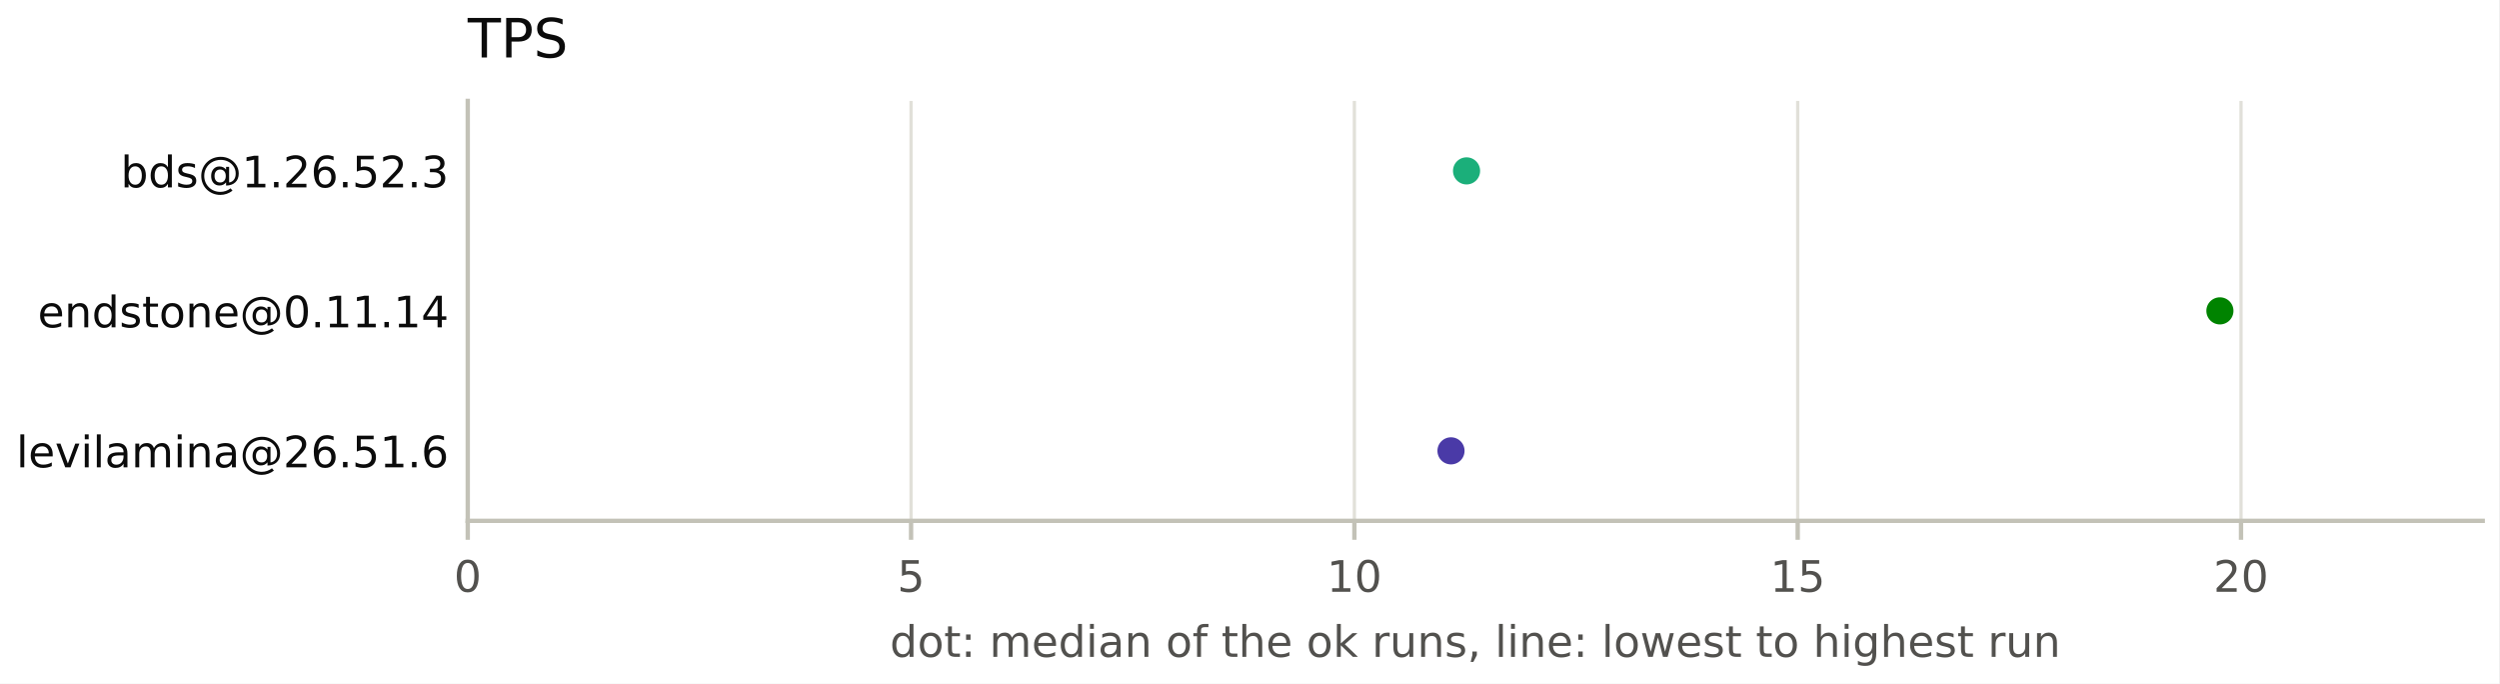
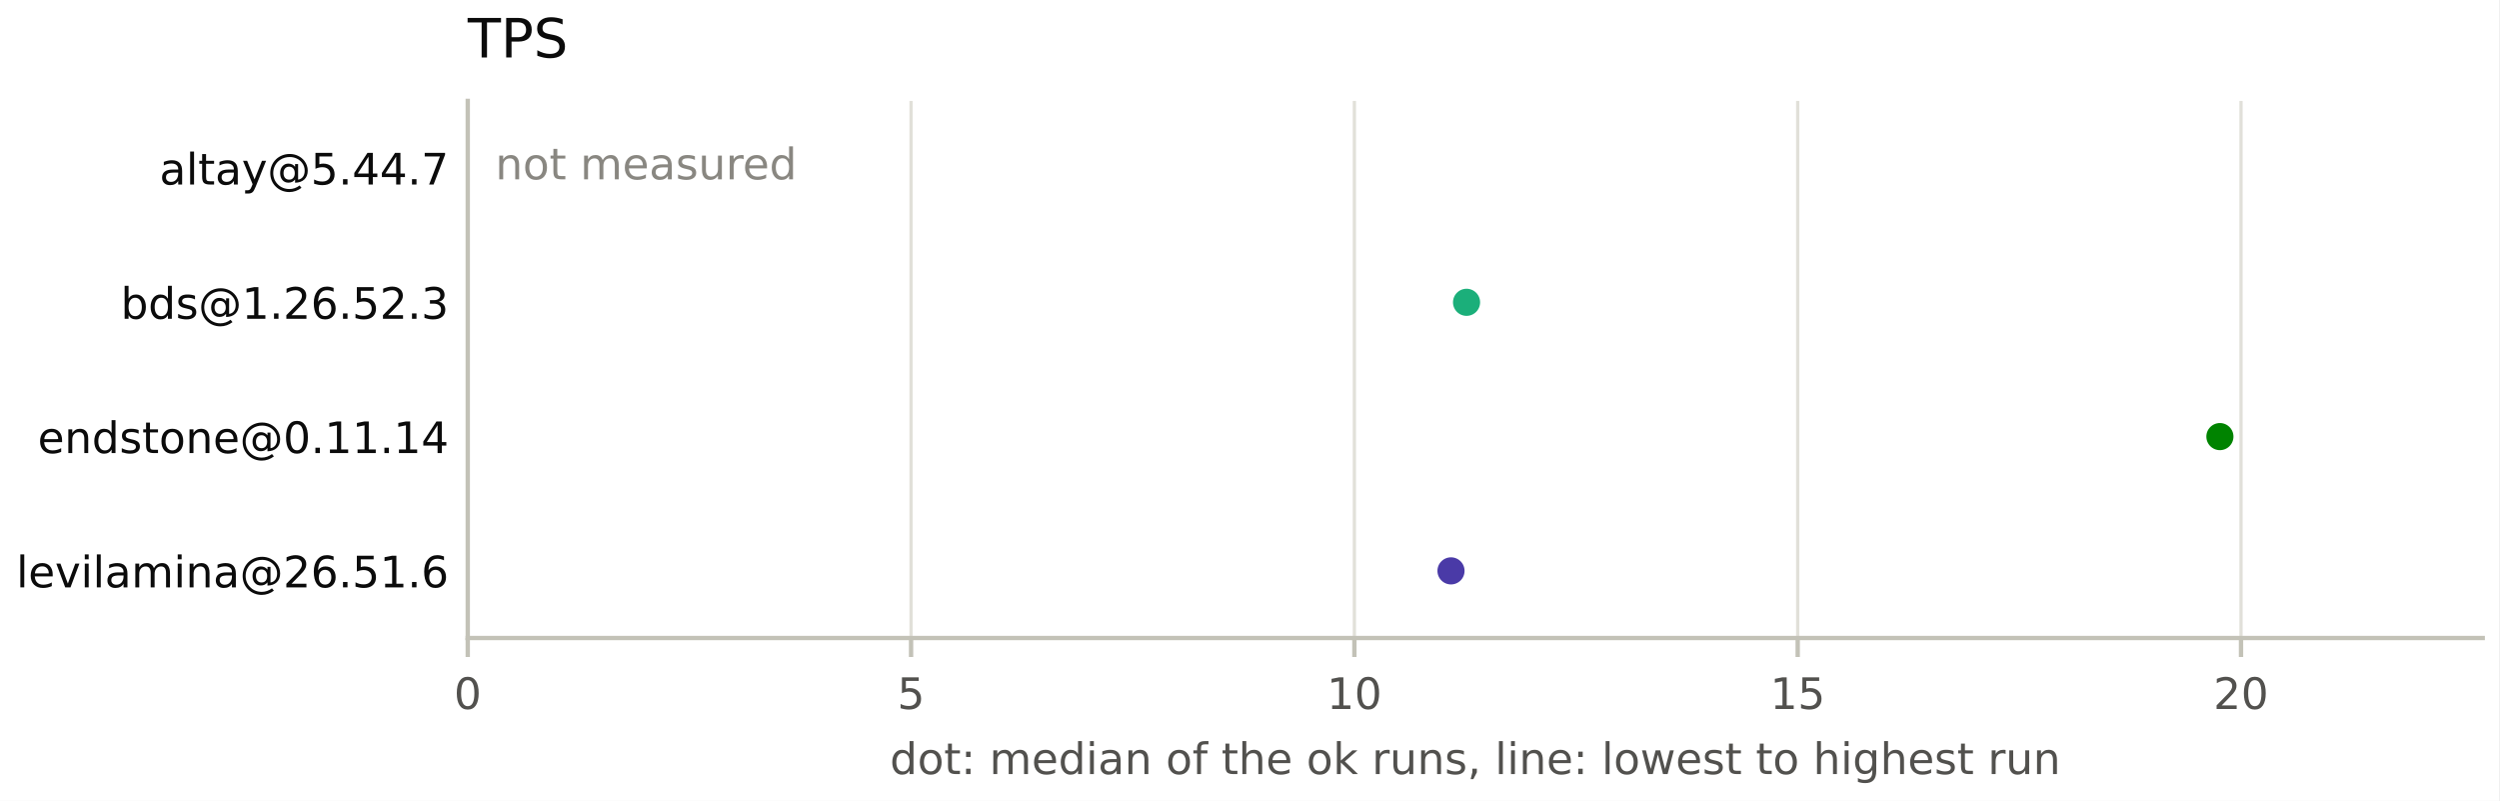
- <svg xmlns="http://www.w3.org/2000/svg" xmlns:xlink="http://www.w3.org/1999/xlink" width="460.8pt" height="126pt" viewBox="0 0 460.8 126" version="1.1">
+ <svg xmlns="http://www.w3.org/2000/svg" xmlns:xlink="http://www.w3.org/1999/xlink" width="460.8pt" height="147.6pt" viewBox="0 0 460.8 147.6" version="1.1">
  <defs>
    <style type="text/css">*{stroke-linejoin: round; stroke-linecap: butt}</style>
  </defs>
  <g id="figure_1">
    <g id="patch_1">
-       <path d="M 0 126  L 460.8 126  L 460.8 0  L 0 0  z " style="fill: #ffffff" />
+       <path d="M 0 147.6  L 460.8 147.6  L 460.8 0  L 0 0  z " style="fill: #ffffff" />
    </g>
    <g id="axes_1">
      <g id="patch_2">
-         <path d="M 86.25 95.999  L 457.8 95.999  L 457.8 18.598  L 86.25 18.598  z " style="fill: #ffffff" />
+         <path d="M 86.25 117.599  L 457.8 117.599  L 457.8 18.598  L 86.25 18.598  z " style="fill: #ffffff" />
      </g>
      <g id="matplotlib.axis_1">
        <g id="xtick_1">
          <g id="line2d_1">
-             <path d="M 86.25 95.999  L 86.25 18.598  " clip-path="url(#p8c8c2553b9)" style="fill: none; stroke: #e1e0d9; stroke-width: 0.6; stroke-linecap: square" />
+             <path d="M 86.25 117.599  L 86.25 18.598  " clip-path="url(#p16992bce4f)" style="fill: none; stroke: #e1e0d9; stroke-width: 0.6; stroke-linecap: square" />
          </g>
          <g id="line2d_2">
            <defs>
-               <path id="m2bfcf1fc83" d="M 0 0  L 0 3.5  " style="stroke: #c3c2b7; stroke-width: 0.8" />
+               <path id="mea6993ddb6" d="M 0 0  L 0 3.5  " style="stroke: #c3c2b7; stroke-width: 0.8" />
            </defs>
            <g>
-               <use xlink:href="#m2bfcf1fc83" x="86.25" y="95.999" style="fill: #c3c2b7; stroke: #c3c2b7; stroke-width: 0.8" />
+               <use xlink:href="#mea6993ddb6" x="86.25" y="117.599" style="fill: #c3c2b7; stroke: #c3c2b7; stroke-width: 0.8" />
            </g>
          </g>
          <g id="text_1">
-             <g style="fill: #52514e" transform="translate(83.70524 109.0773) scale(0.08 -0.08)">
+             <g style="fill: #52514e" transform="translate(83.70524 130.6773) scale(0.08 -0.08)">
              <defs>
                <path id="DejaVuSans-13" d="M 2034 4250  Q 1547 4250 1301 3770  Q 1056 3291 1056 2328  Q 1056 1369 1301 889  Q 1547 409 2034 409  Q 2525 409 2770 889  Q 3016 1369 3016 2328  Q 3016 3291 2770 3770  Q 2525 4250 2034 4250  z M 2034 4750  Q 2819 4750 3233 4129  Q 3647 3509 3647 2328  Q 3647 1150 3233 529  Q 2819 -91 2034 -91  Q 1250 -91 836 529  Q 422 1150 422 2328  Q 422 3509 836 4129  Q 1250 4750 2034 4750  z " transform="scale(0.015625)" />
              </defs>
              <use xlink:href="#DejaVuSans-13" />
            </g>
          </g>
        </g>
        <g id="xtick_2">
          <g id="line2d_3">
-             <path d="M 167.995 95.999  L 167.995 18.598  " clip-path="url(#p8c8c2553b9)" style="fill: none; stroke: #e1e0d9; stroke-width: 0.6; stroke-linecap: square" />
+             <path d="M 167.995 117.599  L 167.995 18.598  " clip-path="url(#p16992bce4f)" style="fill: none; stroke: #e1e0d9; stroke-width: 0.6; stroke-linecap: square" />
          </g>
          <g id="line2d_4">
            <g>
-               <use xlink:href="#m2bfcf1fc83" x="167.995" y="95.999" style="fill: #c3c2b7; stroke: #c3c2b7; stroke-width: 0.8" />
+               <use xlink:href="#mea6993ddb6" x="167.995" y="117.599" style="fill: #c3c2b7; stroke: #c3c2b7; stroke-width: 0.8" />
            </g>
          </g>
          <g id="text_2">
-             <g style="fill: #52514e" transform="translate(165.45 109.0773) scale(0.08 -0.08)">
+             <g style="fill: #52514e" transform="translate(165.45 130.6773) scale(0.08 -0.08)">
              <defs>
                <path id="DejaVuSans-18" d="M 691 4666  L 3169 4666  L 3169 4134  L 1269 4134  L 1269 2991  Q 1406 3038 1543 3061  Q 1681 3084 1819 3084  Q 2600 3084 3056 2656  Q 3513 2228 3513 1497  Q 3513 744 3044 326  Q 2575 -91 1722 -91  Q 1428 -91 1123 -41  Q 819 9 494 109  L 494 744  Q 775 591 1075 516  Q 1375 441 1709 441  Q 2250 441 2565 725  Q 2881 1009 2881 1497  Q 2881 1984 2565 2268  Q 2250 2553 1709 2553  Q 1456 2553 1204 2497  Q 953 2441 691 2322  L 691 4666  z " transform="scale(0.015625)" />
              </defs>
              <use xlink:href="#DejaVuSans-18" />
            </g>
          </g>
        </g>
        <g id="xtick_3">
          <g id="line2d_5">
-             <path d="M 249.74 95.999  L 249.74 18.598  " clip-path="url(#p8c8c2553b9)" style="fill: none; stroke: #e1e0d9; stroke-width: 0.6; stroke-linecap: square" />
+             <path d="M 249.74 117.599  L 249.74 18.598  " clip-path="url(#p16992bce4f)" style="fill: none; stroke: #e1e0d9; stroke-width: 0.6; stroke-linecap: square" />
          </g>
          <g id="line2d_6">
            <g>
-               <use xlink:href="#m2bfcf1fc83" x="249.74" y="95.999" style="fill: #c3c2b7; stroke: #c3c2b7; stroke-width: 0.8" />
+               <use xlink:href="#mea6993ddb6" x="249.74" y="117.599" style="fill: #c3c2b7; stroke: #c3c2b7; stroke-width: 0.8" />
            </g>
          </g>
          <g id="text_3">
-             <g style="fill: #52514e" transform="translate(244.6499 109.0773) scale(0.08 -0.08)">
+             <g style="fill: #52514e" transform="translate(244.6499 130.6773) scale(0.08 -0.08)">
              <defs>
                <path id="DejaVuSans-14" d="M 794 531  L 1825 531  L 1825 4091  L 703 3866  L 703 4441  L 1819 4666  L 2450 4666  L 2450 531  L 3481 531  L 3481 0  L 794 0  L 794 531  z " transform="scale(0.015625)" />
              </defs>
              <use xlink:href="#DejaVuSans-14" />
              <use xlink:href="#DejaVuSans-13" transform="translate(63.625 0)" />
            </g>
          </g>
        </g>
        <g id="xtick_4">
          <g id="line2d_7">
-             <path d="M 331.485 95.999  L 331.485 18.598  " clip-path="url(#p8c8c2553b9)" style="fill: none; stroke: #e1e0d9; stroke-width: 0.6; stroke-linecap: square" />
+             <path d="M 331.485 117.599  L 331.485 18.598  " clip-path="url(#p16992bce4f)" style="fill: none; stroke: #e1e0d9; stroke-width: 0.6; stroke-linecap: square" />
          </g>
          <g id="line2d_8">
            <g>
-               <use xlink:href="#m2bfcf1fc83" x="331.485" y="95.999" style="fill: #c3c2b7; stroke: #c3c2b7; stroke-width: 0.8" />
+               <use xlink:href="#mea6993ddb6" x="331.485" y="117.599" style="fill: #c3c2b7; stroke: #c3c2b7; stroke-width: 0.8" />
            </g>
          </g>
          <g id="text_4">
-             <g style="fill: #52514e" transform="translate(326.3947 109.0773) scale(0.08 -0.08)">
+             <g style="fill: #52514e" transform="translate(326.3947 130.6773) scale(0.08 -0.08)">
              <use xlink:href="#DejaVuSans-14" />
              <use xlink:href="#DejaVuSans-18" transform="translate(63.625 0)" />
            </g>
          </g>
        </g>
        <g id="xtick_5">
          <g id="line2d_9">
-             <path d="M 413.229 95.999  L 413.229 18.598  " clip-path="url(#p8c8c2553b9)" style="fill: none; stroke: #e1e0d9; stroke-width: 0.6; stroke-linecap: square" />
+             <path d="M 413.229 117.599  L 413.229 18.598  " clip-path="url(#p16992bce4f)" style="fill: none; stroke: #e1e0d9; stroke-width: 0.6; stroke-linecap: square" />
          </g>
          <g id="line2d_10">
            <g>
-               <use xlink:href="#m2bfcf1fc83" x="413.229" y="95.999" style="fill: #c3c2b7; stroke: #c3c2b7; stroke-width: 0.8" />
+               <use xlink:href="#mea6993ddb6" x="413.229" y="117.599" style="fill: #c3c2b7; stroke: #c3c2b7; stroke-width: 0.8" />
            </g>
          </g>
          <g id="text_5">
-             <g style="fill: #52514e" transform="translate(408.1395 109.0773) scale(0.08 -0.08)">
+             <g style="fill: #52514e" transform="translate(408.1395 130.6773) scale(0.08 -0.08)">
              <defs>
                <path id="DejaVuSans-15" d="M 1228 531  L 3431 531  L 3431 0  L 469 0  L 469 531  Q 828 903 1448 1529  Q 2069 2156 2228 2338  Q 2531 2678 2651 2914  Q 2772 3150 2772 3378  Q 2772 3750 2511 3984  Q 2250 4219 1831 4219  Q 1534 4219 1204 4116  Q 875 4013 500 3803  L 500 4441  Q 881 4594 1212 4672  Q 1544 4750 1819 4750  Q 2544 4750 2975 4387  Q 3406 4025 3406 3419  Q 3406 3131 3298 2873  Q 3191 2616 2906 2266  Q 2828 2175 2409 1742  Q 1991 1309 1228 531  z " transform="scale(0.015625)" />
              </defs>
              <use xlink:href="#DejaVuSans-15" />
              <use xlink:href="#DejaVuSans-13" transform="translate(63.625 0)" />
            </g>
          </g>
        </g>
        <g id="text_6">
-           <g style="fill: #52514e" transform="translate(164.0894 121.0779) scale(0.08 -0.08)">
+           <g style="fill: #52514e" transform="translate(164.0894 142.6779) scale(0.08 -0.08)">
            <defs>
              <path id="DejaVuSans-47" d="M 2906 2969  L 2906 4863  L 3481 4863  L 3481 0  L 2906 0  L 2906 525  Q 2725 213 2448 61  Q 2172 -91 1784 -91  Q 1150 -91 751 415  Q 353 922 353 1747  Q 353 2572 751 3078  Q 1150 3584 1784 3584  Q 2172 3584 2448 3432  Q 2725 3281 2906 2969  z M 947 1747  Q 947 1113 1208 752  Q 1469 391 1925 391  Q 2381 391 2643 752  Q 2906 1113 2906 1747  Q 2906 2381 2643 2742  Q 2381 3103 1925 3103  Q 1469 3103 1208 2742  Q 947 2381 947 1747  z " transform="scale(0.015625)" />
              <path id="DejaVuSans-52" d="M 1959 3097  Q 1497 3097 1228 2736  Q 959 2375 959 1747  Q 959 1119 1226 758  Q 1494 397 1959 397  Q 2419 397 2687 759  Q 2956 1122 2956 1747  Q 2956 2369 2687 2733  Q 2419 3097 1959 3097  z M 1959 3584  Q 2709 3584 3137 3096  Q 3566 2609 3566 1747  Q 3566 888 3137 398  Q 2709 -91 1959 -91  Q 1206 -91 779 398  Q 353 888 353 1747  Q 353 2609 779 3096  Q 1206 3584 1959 3584  z " transform="scale(0.015625)" />
              <path id="DejaVuSans-57" d="M 1172 4494  L 1172 3500  L 2356 3500  L 2356 3053  L 1172 3053  L 1172 1153  Q 1172 725 1289 603  Q 1406 481 1766 481  L 2356 481  L 2356 0  L 1766 0  Q 1100 0 847 248  Q 594 497 594 1153  L 594 3053  L 172 3053  L 172 3500  L 594 3500  L 594 4494  L 1172 4494  z " transform="scale(0.015625)" />
              <path id="DejaVuSans-1d" d="M 750 794  L 1409 794  L 1409 0  L 750 0  L 750 794  z M 750 3309  L 1409 3309  L 1409 2516  L 750 2516  L 750 3309  z " transform="scale(0.015625)" />
              <path id="DejaVuSans-3" transform="scale(0.015625)" />
              <path id="DejaVuSans-50" d="M 3328 2828  Q 3544 3216 3844 3400  Q 4144 3584 4550 3584  Q 5097 3584 5394 3201  Q 5691 2819 5691 2113  L 5691 0  L 5113 0  L 5113 2094  Q 5113 2597 4934 2840  Q 4756 3084 4391 3084  Q 3944 3084 3684 2787  Q 3425 2491 3425 1978  L 3425 0  L 2847 0  L 2847 2094  Q 2847 2600 2669 2842  Q 2491 3084 2119 3084  Q 1678 3084 1418 2786  Q 1159 2488 1159 1978  L 1159 0  L 581 0  L 581 3500  L 1159 3500  L 1159 2956  Q 1356 3278 1631 3431  Q 1906 3584 2284 3584  Q 2666 3584 2933 3390  Q 3200 3197 3328 2828  z " transform="scale(0.015625)" />
              <path id="DejaVuSans-48" d="M 3597 1894  L 3597 1613  L 953 1613  Q 991 1019 1311 708  Q 1631 397 2203 397  Q 2534 397 2845 478  Q 3156 559 3463 722  L 3463 178  Q 3153 47 2828 -22  Q 2503 -91 2169 -91  Q 1331 -91 842 396  Q 353 884 353 1716  Q 353 2575 817 3079  Q 1281 3584 2069 3584  Q 2775 3584 3186 3129  Q 3597 2675 3597 1894  z M 3022 2063  Q 3016 2534 2758 2815  Q 2500 3097 2075 3097  Q 1594 3097 1305 2825  Q 1016 2553 972 2059  L 3022 2063  z " transform="scale(0.015625)" />
              <path id="DejaVuSans-4c" d="M 603 3500  L 1178 3500  L 1178 0  L 603 0  L 603 3500  z M 603 4863  L 1178 4863  L 1178 4134  L 603 4134  L 603 4863  z " transform="scale(0.015625)" />
              <path id="DejaVuSans-44" d="M 2194 1759  Q 1497 1759 1228 1600  Q 959 1441 959 1056  Q 959 750 1161 570  Q 1363 391 1709 391  Q 2188 391 2477 730  Q 2766 1069 2766 1631  L 2766 1759  L 2194 1759  z M 3341 1997  L 3341 0  L 2766 0  L 2766 531  Q 2569 213 2275 61  Q 1981 -91 1556 -91  Q 1019 -91 701 211  Q 384 513 384 1019  Q 384 1609 779 1909  Q 1175 2209 1959 2209  L 2766 2209  L 2766 2266  Q 2766 2663 2505 2880  Q 2244 3097 1772 3097  Q 1472 3097 1187 3025  Q 903 2953 641 2809  L 641 3341  Q 956 3463 1253 3523  Q 1550 3584 1831 3584  Q 2591 3584 2966 3190  Q 3341 2797 3341 1997  z " transform="scale(0.015625)" />
              <path id="DejaVuSans-51" d="M 3513 2113  L 3513 0  L 2938 0  L 2938 2094  Q 2938 2591 2744 2837  Q 2550 3084 2163 3084  Q 1697 3084 1428 2787  Q 1159 2491 1159 1978  L 1159 0  L 581 0  L 581 3500  L 1159 3500  L 1159 2956  Q 1366 3272 1645 3428  Q 1925 3584 2291 3584  Q 2894 3584 3203 3211  Q 3513 2838 3513 2113  z " transform="scale(0.015625)" />
              <path id="DejaVuSans-49" d="M 2375 4863  L 2375 4384  L 1825 4384  Q 1516 4384 1395 4259  Q 1275 4134 1275 3809  L 1275 3500  L 2222 3500  L 2222 3053  L 1275 3053  L 1275 0  L 697 0  L 697 3053  L 147 3053  L 147 3500  L 697 3500  L 697 3744  Q 697 4328 969 4595  Q 1241 4863 1831 4863  L 2375 4863  z " transform="scale(0.015625)" />
              <path id="DejaVuSans-4b" d="M 3513 2113  L 3513 0  L 2938 0  L 2938 2094  Q 2938 2591 2744 2837  Q 2550 3084 2163 3084  Q 1697 3084 1428 2787  Q 1159 2491 1159 1978  L 1159 0  L 581 0  L 581 4863  L 1159 4863  L 1159 2956  Q 1366 3272 1645 3428  Q 1925 3584 2291 3584  Q 2894 3584 3203 3211  Q 3513 2838 3513 2113  z " transform="scale(0.015625)" />
              <path id="DejaVuSans-4e" d="M 581 4863  L 1159 4863  L 1159 1991  L 2875 3500  L 3609 3500  L 1753 1863  L 3688 0  L 2938 0  L 1159 1709  L 1159 0  L 581 0  L 581 4863  z " transform="scale(0.015625)" />
              <path id="DejaVuSans-55" d="M 2631 2963  Q 2534 3019 2420 3045  Q 2306 3072 2169 3072  Q 1681 3072 1420 2755  Q 1159 2438 1159 1844  L 1159 0  L 581 0  L 581 3500  L 1159 3500  L 1159 2956  Q 1341 3275 1631 3429  Q 1922 3584 2338 3584  Q 2397 3584 2469 3576  Q 2541 3569 2628 3553  L 2631 2963  z " transform="scale(0.015625)" />
              <path id="DejaVuSans-58" d="M 544 1381  L 544 3500  L 1119 3500  L 1119 1403  Q 1119 906 1312 657  Q 1506 409 1894 409  Q 2359 409 2629 706  Q 2900 1003 2900 1516  L 2900 3500  L 3475 3500  L 3475 0  L 2900 0  L 2900 538  Q 2691 219 2414 64  Q 2138 -91 1772 -91  Q 1169 -91 856 284  Q 544 659 544 1381  z M 1991 3584  L 1991 3584  z " transform="scale(0.015625)" />
              <path id="DejaVuSans-56" d="M 2834 3397  L 2834 2853  Q 2591 2978 2328 3040  Q 2066 3103 1784 3103  Q 1356 3103 1142 2972  Q 928 2841 928 2578  Q 928 2378 1081 2264  Q 1234 2150 1697 2047  L 1894 2003  Q 2506 1872 2764 1633  Q 3022 1394 3022 966  Q 3022 478 2636 193  Q 2250 -91 1575 -91  Q 1294 -91 989 -36  Q 684 19 347 128  L 347 722  Q 666 556 975 473  Q 1284 391 1588 391  Q 1994 391 2212 530  Q 2431 669 2431 922  Q 2431 1156 2273 1281  Q 2116 1406 1581 1522  L 1381 1569  Q 847 1681 609 1914  Q 372 2147 372 2553  Q 372 3047 722 3315  Q 1072 3584 1716 3584  Q 2034 3584 2315 3537  Q 2597 3491 2834 3397  z " transform="scale(0.015625)" />
              <path id="DejaVuSans-f" d="M 750 794  L 1409 794  L 1409 256  L 897 -744  L 494 -744  L 750 256  L 750 794  z " transform="scale(0.015625)" />
              <path id="DejaVuSans-4f" d="M 603 4863  L 1178 4863  L 1178 0  L 603 0  L 603 4863  z " transform="scale(0.015625)" />
              <path id="DejaVuSans-5a" d="M 269 3500  L 844 3500  L 1563 769  L 2278 3500  L 2956 3500  L 3675 769  L 4391 3500  L 4966 3500  L 4050 0  L 3372 0  L 2619 2869  L 1863 0  L 1184 0  L 269 3500  z " transform="scale(0.015625)" />
              <path id="DejaVuSans-4a" d="M 2906 1791  Q 2906 2416 2648 2759  Q 2391 3103 1925 3103  Q 1463 3103 1205 2759  Q 947 2416 947 1791  Q 947 1169 1205 825  Q 1463 481 1925 481  Q 2391 481 2648 825  Q 2906 1169 2906 1791  z M 3481 434  Q 3481 -459 3084 -895  Q 2688 -1331 1869 -1331  Q 1566 -1331 1297 -1286  Q 1028 -1241 775 -1147  L 775 -588  Q 1028 -725 1275 -790  Q 1522 -856 1778 -856  Q 2344 -856 2625 -561  Q 2906 -266 2906 331  L 2906 616  Q 2728 306 2450 153  Q 2172 0 1784 0  Q 1141 0 747 490  Q 353 981 353 1791  Q 353 2603 747 3093  Q 1141 3584 1784 3584  Q 2172 3584 2450 3431  Q 2728 3278 2906 2969  L 2906 3500  L 3481 3500  L 3481 434  z " transform="scale(0.015625)" />
            </defs>
            <use xlink:href="#DejaVuSans-47" />
            <use xlink:href="#DejaVuSans-52" transform="translate(63.48438 0)" />
            <use xlink:href="#DejaVuSans-57" transform="translate(124.6719 0)" />
            <use xlink:href="#DejaVuSans-1d" transform="translate(163.875 0)" />
            <use xlink:href="#DejaVuSans-3" transform="translate(197.5625 0)" />
            <use xlink:href="#DejaVuSans-50" transform="translate(229.3438 0)" />
            <use xlink:href="#DejaVuSans-48" transform="translate(326.75 0)" />
            <use xlink:href="#DejaVuSans-47" transform="translate(388.2812 0)" />
            <use xlink:href="#DejaVuSans-4c" transform="translate(451.7656 0)" />
            <use xlink:href="#DejaVuSans-44" transform="translate(479.5469 0)" />
            <use xlink:href="#DejaVuSans-51" transform="translate(540.8281 0)" />
            <use xlink:href="#DejaVuSans-3" transform="translate(604.2031 0)" />
            <use xlink:href="#DejaVuSans-52" transform="translate(635.9844 0)" />
            <use xlink:href="#DejaVuSans-49" transform="translate(697.1719 0)" />
            <use xlink:href="#DejaVuSans-3" transform="translate(732.375 0)" />
            <use xlink:href="#DejaVuSans-57" transform="translate(764.1562 0)" />
            <use xlink:href="#DejaVuSans-4b" transform="translate(803.3594 0)" />
            <use xlink:href="#DejaVuSans-48" transform="translate(866.7344 0)" />
            <use xlink:href="#DejaVuSans-3" transform="translate(928.2656 0)" />
            <use xlink:href="#DejaVuSans-52" transform="translate(960.0469 0)" />
            <use xlink:href="#DejaVuSans-4e" transform="translate(1021.234 0)" />
            <use xlink:href="#DejaVuSans-3" transform="translate(1079.141 0)" />
            <use xlink:href="#DejaVuSans-55" transform="translate(1110.922 0)" />
            <use xlink:href="#DejaVuSans-58" transform="translate(1152.031 0)" />
            <use xlink:href="#DejaVuSans-51" transform="translate(1215.406 0)" />
            <use xlink:href="#DejaVuSans-56" transform="translate(1278.781 0)" />
            <use xlink:href="#DejaVuSans-f" transform="translate(1330.875 0)" />
            <use xlink:href="#DejaVuSans-3" transform="translate(1362.656 0)" />
            <use xlink:href="#DejaVuSans-4f" transform="translate(1394.438 0)" />
            <use xlink:href="#DejaVuSans-4c" transform="translate(1422.219 0)" />
            <use xlink:href="#DejaVuSans-51" transform="translate(1450 0)" />
            <use xlink:href="#DejaVuSans-48" transform="translate(1513.375 0)" />
            <use xlink:href="#DejaVuSans-1d" transform="translate(1574.906 0)" />
            <use xlink:href="#DejaVuSans-3" transform="translate(1608.594 0)" />
            <use xlink:href="#DejaVuSans-4f" transform="translate(1640.375 0)" />
            <use xlink:href="#DejaVuSans-52" transform="translate(1668.156 0)" />
            <use xlink:href="#DejaVuSans-5a" transform="translate(1729.344 0)" />
            <use xlink:href="#DejaVuSans-48" transform="translate(1811.125 0)" />
            <use xlink:href="#DejaVuSans-56" transform="translate(1872.656 0)" />
            <use xlink:href="#DejaVuSans-57" transform="translate(1924.75 0)" />
            <use xlink:href="#DejaVuSans-3" transform="translate(1963.953 0)" />
            <use xlink:href="#DejaVuSans-57" transform="translate(1995.734 0)" />
            <use xlink:href="#DejaVuSans-52" transform="translate(2034.938 0)" />
            <use xlink:href="#DejaVuSans-3" transform="translate(2096.125 0)" />
            <use xlink:href="#DejaVuSans-4b" transform="translate(2127.906 0)" />
            <use xlink:href="#DejaVuSans-4c" transform="translate(2191.281 0)" />
            <use xlink:href="#DejaVuSans-4a" transform="translate(2219.062 0)" />
            <use xlink:href="#DejaVuSans-4b" transform="translate(2282.547 0)" />
            <use xlink:href="#DejaVuSans-48" transform="translate(2345.922 0)" />
            <use xlink:href="#DejaVuSans-56" transform="translate(2407.453 0)" />
            <use xlink:href="#DejaVuSans-57" transform="translate(2459.547 0)" />
            <use xlink:href="#DejaVuSans-3" transform="translate(2498.75 0)" />
            <use xlink:href="#DejaVuSans-55" transform="translate(2530.531 0)" />
            <use xlink:href="#DejaVuSans-58" transform="translate(2571.641 0)" />
            <use xlink:href="#DejaVuSans-51" transform="translate(2635.016 0)" />
          </g>
        </g>
      </g>
      <g id="matplotlib.axis_2">
        <g id="ytick_1">
          <g id="line2d_11" />
          <g id="text_7">
-             <g style="fill: #0b0b0b" transform="translate(22.25774 34.53748) scale(0.08 -0.08)">
-               <defs>
-                 <path id="DejaVuSans-45" d="M 3116 1747  Q 3116 2381 2855 2742  Q 2594 3103 2138 3103  Q 1681 3103 1420 2742  Q 1159 2381 1159 1747  Q 1159 1113 1420 752  Q 1681 391 2138 391  Q 2594 391 2855 752  Q 3116 1113 3116 1747  z M 1159 2969  Q 1341 3281 1617 3432  Q 1894 3584 2278 3584  Q 2916 3584 3314 3078  Q 3713 2572 3713 1747  Q 3713 922 3314 415  Q 2916 -91 2278 -91  Q 1894 -91 1617 61  Q 1341 213 1159 525  L 1159 0  L 581 0  L 581 4863  L 1159 4863  L 1159 2969  z " transform="scale(0.015625)" />
+             <g style="fill: #0b0b0b" transform="translate(29.40649 34.01243) scale(0.08 -0.08)">
+               <defs>
+                 <path id="DejaVuSans-5c" d="M 2059 -325  Q 1816 -950 1584 -1140  Q 1353 -1331 966 -1331  L 506 -1331  L 506 -850  L 844 -850  Q 1081 -850 1212 -737  Q 1344 -625 1503 -206  L 1606 56  L 191 3500  L 800 3500  L 1894 763  L 2988 3500  L 3597 3500  L 2059 -325  z " transform="scale(0.015625)" />
                <path id="DejaVuSans-23" d="M 2381 1678  Q 2381 1231 2603 976  Q 2825 722 3213 722  Q 3597 722 3817 978  Q 4038 1234 4038 1678  Q 4038 2116 3813 2373  Q 3588 2631 3206 2631  Q 2828 2631 2604 2375  Q 2381 2119 2381 1678  z M 4084 744  Q 3897 503 3655 389  Q 3413 275 3091 275  Q 2553 275 2217 664  Q 1881 1053 1881 1678  Q 1881 2303 2218 2693  Q 2556 3084 3091 3084  Q 3413 3084 3656 2967  Q 3900 2850 4084 2613  L 4084 3022  L 4531 3022  L 4531 722  Q 4988 791 5245 1139  Q 5503 1488 5503 2041  Q 5503 2375 5404 2669  Q 5306 2963 5106 3213  Q 4781 3622 4314 3839  Q 3847 4056 3297 4056  Q 2913 4056 2559 3954  Q 2206 3853 1906 3653  Q 1416 3334 1139 2817  Q 863 2300 863 1697  Q 863 1200 1042 765  Q 1222 331 1563 0  Q 1891 -325 2322 -495  Q 2753 -666 3244 -666  Q 3647 -666 4036 -530  Q 4425 -394 4750 -141  L 5031 -488  Q 4641 -791 4180 -952  Q 3719 -1113 3244 -1113  Q 2666 -1113 2153 -908  Q 1641 -703 1241 -313  Q 841 78 631 592  Q 422 1106 422 1697  Q 422 2266 634 2781  Q 847 3297 1241 3688  Q 1644 4084 2172 4295  Q 2700 4506 3291 4506  Q 3953 4506 4520 4234  Q 5088 3963 5472 3463  Q 5706 3156 5829 2797  Q 5953 2438 5953 2053  Q 5953 1231 5456 756  Q 4959 281 4084 263  L 4084 744  z " transform="scale(0.015625)" />
                <path id="DejaVuSans-11" d="M 684 794  L 1344 794  L 1344 0  L 684 0  L 684 794  z " transform="scale(0.015625)" />
+                 <path id="DejaVuSans-17" d="M 2419 4116  L 825 1625  L 2419 1625  L 2419 4116  z M 2253 4666  L 3047 4666  L 3047 1625  L 3713 1625  L 3713 1100  L 3047 1100  L 3047 0  L 2419 0  L 2419 1100  L 313 1100  L 313 1709  L 2253 4666  z " transform="scale(0.015625)" />
+                 <path id="DejaVuSans-1a" d="M 525 4666  L 3525 4666  L 3525 4397  L 1831 0  L 1172 0  L 2766 4134  L 525 4134  L 525 4666  z " transform="scale(0.015625)" />
+               </defs>
+               <use xlink:href="#DejaVuSans-44" />
+               <use xlink:href="#DejaVuSans-4f" transform="translate(61.28125 0)" />
+               <use xlink:href="#DejaVuSans-57" transform="translate(89.0625 0)" />
+               <use xlink:href="#DejaVuSans-44" transform="translate(128.2656 0)" />
+               <use xlink:href="#DejaVuSans-5c" transform="translate(189.5469 0)" />
+               <use xlink:href="#DejaVuSans-23" transform="translate(248.7344 0)" />
+               <use xlink:href="#DejaVuSans-18" transform="translate(348.7344 0)" />
+               <use xlink:href="#DejaVuSans-11" transform="translate(412.3594 0)" />
+               <use xlink:href="#DejaVuSans-17" transform="translate(444.1406 0)" />
+               <use xlink:href="#DejaVuSans-17" transform="translate(507.7656 0)" />
+               <use xlink:href="#DejaVuSans-11" transform="translate(571.3906 0)" />
+               <use xlink:href="#DejaVuSans-1a" transform="translate(603.1719 0)" />
+             </g>
+           </g>
+         </g>
+         <g id="ytick_2">
+           <g id="line2d_12" />
+           <g id="text_8">
+             <g style="fill: #0b0b0b" transform="translate(22.25774 58.76274) scale(0.08 -0.08)">
+               <defs>
+                 <path id="DejaVuSans-45" d="M 3116 1747  Q 3116 2381 2855 2742  Q 2594 3103 2138 3103  Q 1681 3103 1420 2742  Q 1159 2381 1159 1747  Q 1159 1113 1420 752  Q 1681 391 2138 391  Q 2594 391 2855 752  Q 3116 1113 3116 1747  z M 1159 2969  Q 1341 3281 1617 3432  Q 1894 3584 2278 3584  Q 2916 3584 3314 3078  Q 3713 2572 3713 1747  Q 3713 922 3314 415  Q 2916 -91 2278 -91  Q 1894 -91 1617 61  Q 1341 213 1159 525  L 1159 0  L 581 0  L 581 4863  L 1159 4863  L 1159 2969  z " transform="scale(0.015625)" />
                <path id="DejaVuSans-19" d="M 2113 2584  Q 1688 2584 1439 2293  Q 1191 2003 1191 1497  Q 1191 994 1439 701  Q 1688 409 2113 409  Q 2538 409 2786 701  Q 3034 994 3034 1497  Q 3034 2003 2786 2293  Q 2538 2584 2113 2584  z M 3366 4563  L 3366 3988  Q 3128 4100 2886 4159  Q 2644 4219 2406 4219  Q 1781 4219 1451 3797  Q 1122 3375 1075 2522  Q 1259 2794 1537 2939  Q 1816 3084 2150 3084  Q 2853 3084 3261 2657  Q 3669 2231 3669 1497  Q 3669 778 3244 343  Q 2819 -91 2113 -91  Q 1303 -91 875 529  Q 447 1150 447 2328  Q 447 3434 972 4092  Q 1497 4750 2381 4750  Q 2619 4750 2861 4703  Q 3103 4656 3366 4563  z " transform="scale(0.015625)" />
                <path id="DejaVuSans-16" d="M 2597 2516  Q 3050 2419 3304 2112  Q 3559 1806 3559 1356  Q 3559 666 3084 287  Q 2609 -91 1734 -91  Q 1441 -91 1130 -33  Q 819 25 488 141  L 488 750  Q 750 597 1062 519  Q 1375 441 1716 441  Q 2309 441 2620 675  Q 2931 909 2931 1356  Q 2931 1769 2642 2001  Q 2353 2234 1838 2234  L 1294 2234  L 1294 2753  L 1863 2753  Q 2328 2753 2575 2939  Q 2822 3125 2822 3475  Q 2822 3834 2567 4026  Q 2313 4219 1838 4219  Q 1578 4219 1281 4162  Q 984 4106 628 3988  L 628 4550  Q 988 4650 1302 4700  Q 1616 4750 1894 4750  Q 2613 4750 3031 4423  Q 3450 4097 3450 3541  Q 3450 3153 3228 2886  Q 3006 2619 2597 2516  z " transform="scale(0.015625)" />
              </defs>
              <use xlink:href="#DejaVuSans-45" />
              <use xlink:href="#DejaVuSans-47" transform="translate(63.48438 0)" />
              <use xlink:href="#DejaVuSans-56" transform="translate(126.9688 0)" />
              <use xlink:href="#DejaVuSans-23" transform="translate(179.0625 0)" />
              <use xlink:href="#DejaVuSans-14" transform="translate(279.0625 0)" />
              <use xlink:href="#DejaVuSans-11" transform="translate(342.6875 0)" />
              <use xlink:href="#DejaVuSans-15" transform="translate(374.4688 0)" />
              <use xlink:href="#DejaVuSans-19" transform="translate(438.0938 0)" />
              <use xlink:href="#DejaVuSans-11" transform="translate(501.7188 0)" />
              <use xlink:href="#DejaVuSans-18" transform="translate(533.5 0)" />
              <use xlink:href="#DejaVuSans-15" transform="translate(597.125 0)" />
              <use xlink:href="#DejaVuSans-11" transform="translate(660.75 0)" />
              <use xlink:href="#DejaVuSans-16" transform="translate(692.5312 0)" />
            </g>
          </g>
        </g>
-         <g id="ytick_2">
-           <g id="line2d_12" />
-           <g id="text_8">
-             <g style="fill: #0b0b0b" transform="translate(6.95274 60.33789) scale(0.08 -0.08)">
-               <defs>
-                 <path id="DejaVuSans-17" d="M 2419 4116  L 825 1625  L 2419 1625  L 2419 4116  z M 2253 4666  L 3047 4666  L 3047 1625  L 3713 1625  L 3713 1100  L 3047 1100  L 3047 0  L 2419 0  L 2419 1100  L 313 1100  L 313 1709  L 2253 4666  z " transform="scale(0.015625)" />
-               </defs>
+         <g id="ytick_3">
+           <g id="line2d_13" />
+           <g id="text_9">
+             <g style="fill: #0b0b0b" transform="translate(6.95274 83.51305) scale(0.08 -0.08)">
              <use xlink:href="#DejaVuSans-48" />
              <use xlink:href="#DejaVuSans-51" transform="translate(61.53125 0)" />
              <use xlink:href="#DejaVuSans-47" transform="translate(124.9062 0)" />
              <use xlink:href="#DejaVuSans-56" transform="translate(188.3906 0)" />
              <use xlink:href="#DejaVuSans-57" transform="translate(240.4844 0)" />
              <use xlink:href="#DejaVuSans-52" transform="translate(279.6875 0)" />
              <use xlink:href="#DejaVuSans-51" transform="translate(340.875 0)" />
              <use xlink:href="#DejaVuSans-48" transform="translate(404.25 0)" />
              <use xlink:href="#DejaVuSans-23" transform="translate(465.7812 0)" />
              <use xlink:href="#DejaVuSans-13" transform="translate(565.7812 0)" />
              <use xlink:href="#DejaVuSans-11" transform="translate(629.4062 0)" />
              <use xlink:href="#DejaVuSans-14" transform="translate(661.1875 0)" />
              <use xlink:href="#DejaVuSans-14" transform="translate(724.8125 0)" />
              <use xlink:href="#DejaVuSans-11" transform="translate(788.4375 0)" />
              <use xlink:href="#DejaVuSans-14" transform="translate(820.2188 0)" />
              <use xlink:href="#DejaVuSans-17" transform="translate(883.8438 0)" />
            </g>
          </g>
        </g>
-         <g id="ytick_3">
-           <g id="line2d_13" />
-           <g id="text_9">
-             <g style="fill: #0b0b0b" transform="translate(3.00024 86.1383) scale(0.08 -0.08)">
+         <g id="ytick_4">
+           <g id="line2d_14" />
+           <g id="text_10">
+             <g style="fill: #0b0b0b" transform="translate(3.00024 108.2634) scale(0.08 -0.08)">
              <defs>
                <path id="DejaVuSans-59" d="M 191 3500  L 800 3500  L 1894 563  L 2988 3500  L 3597 3500  L 2284 0  L 1503 0  L 191 3500  z " transform="scale(0.015625)" />
              </defs>
              <use xlink:href="#DejaVuSans-4f" />
              <use xlink:href="#DejaVuSans-48" transform="translate(27.78125 0)" />
              <use xlink:href="#DejaVuSans-59" transform="translate(89.3125 0)" />
              <use xlink:href="#DejaVuSans-4c" transform="translate(148.5 0)" />
              <use xlink:href="#DejaVuSans-4f" transform="translate(176.2812 0)" />
              <use xlink:href="#DejaVuSans-44" transform="translate(204.0625 0)" />
              <use xlink:href="#DejaVuSans-50" transform="translate(265.3438 0)" />
              <use xlink:href="#DejaVuSans-4c" transform="translate(362.75 0)" />
              <use xlink:href="#DejaVuSans-51" transform="translate(390.5312 0)" />
              <use xlink:href="#DejaVuSans-44" transform="translate(453.9062 0)" />
              <use xlink:href="#DejaVuSans-23" transform="translate(515.1875 0)" />
              <use xlink:href="#DejaVuSans-15" transform="translate(615.1875 0)" />
              <use xlink:href="#DejaVuSans-19" transform="translate(678.8125 0)" />
              <use xlink:href="#DejaVuSans-11" transform="translate(742.4375 0)" />
              <use xlink:href="#DejaVuSans-18" transform="translate(774.2188 0)" />
              <use xlink:href="#DejaVuSans-14" transform="translate(837.8438 0)" />
              <use xlink:href="#DejaVuSans-11" transform="translate(901.4688 0)" />
              <use xlink:href="#DejaVuSans-19" transform="translate(933.25 0)" />
            </g>
          </g>
        </g>
      </g>
      <g id="LineCollection_1">
-         <path d="M 270.423 31.498  L 270.423 31.498  " clip-path="url(#p8c8c2553b9)" style="fill: none; stroke: #1baf7a; stroke-width: 1.5" />
-       </g>
-       <g id="line2d_14">
-         <defs>
-           <path id="m6eb9bb15af" d="M 0 3  C 0.796 3 1.559 2.684 2.121 2.121  C 2.684 1.559 3 0.796 3 0  C 3 -0.796 2.684 -1.559 2.121 -2.121  C 1.559 -2.684 0.796 -3 0 -3  C -0.796 -3 -1.559 -2.684 -2.121 -2.121  C -2.684 -1.559 -3 -0.796 -3 0  C -3 0.796 -2.684 1.559 -2.121 2.121  C -1.559 2.684 -0.796 3 0 3  z " style="stroke: #ffffff" />
-         </defs>
-         <g clip-path="url(#p8c8c2553b9)">
-           <use xlink:href="#m6eb9bb15af" x="270.423" y="31.498" style="fill: #1baf7a; stroke: #ffffff" />
-         </g>
-       </g>
-       <g id="LineCollection_2">
-         <path d="M 409.337 57.299  L 409.337 57.299  " clip-path="url(#p8c8c2553b9)" style="fill: none; stroke: #008300; stroke-width: 1.5" />
+         <path d="M 270.423 55.723  L 270.423 55.723  " clip-path="url(#p16992bce4f)" style="fill: none; stroke: #1baf7a; stroke-width: 1.5" />
      </g>
      <g id="line2d_15">
        <defs>
-           <path id="m17099dc418" d="M 0 3  C 0.796 3 1.559 2.684 2.121 2.121  C 2.684 1.559 3 0.796 3 0  C 3 -0.796 2.684 -1.559 2.121 -2.121  C 1.559 -2.684 0.796 -3 0 -3  C -0.796 -3 -1.559 -2.684 -2.121 -2.121  C -2.684 -1.559 -3 -0.796 -3 0  C -3 0.796 -2.684 1.559 -2.121 2.121  C -1.559 2.684 -0.796 3 0 3  z " style="stroke: #ffffff" />
+           <path id="m3401843f67" d="M 0 3  C 0.796 3 1.559 2.684 2.121 2.121  C 2.684 1.559 3 0.796 3 0  C 3 -0.796 2.684 -1.559 2.121 -2.121  C 1.559 -2.684 0.796 -3 0 -3  C -0.796 -3 -1.559 -2.684 -2.121 -2.121  C -2.684 -1.559 -3 -0.796 -3 0  C -3 0.796 -2.684 1.559 -2.121 2.121  C -1.559 2.684 -0.796 3 0 3  z " style="stroke: #ffffff" />
        </defs>
-         <g clip-path="url(#p8c8c2553b9)">
-           <use xlink:href="#m17099dc418" x="409.337" y="57.299" style="fill: #008300; stroke: #ffffff" />
-         </g>
-       </g>
-       <g id="LineCollection_3">
-         <path d="M 267.555 83.099  L 267.555 83.099  " clip-path="url(#p8c8c2553b9)" style="fill: none; stroke: #4a3aa7; stroke-width: 1.5" />
+         <g clip-path="url(#p16992bce4f)">
+           <use xlink:href="#m3401843f67" x="270.423" y="55.723" style="fill: #1baf7a; stroke: #ffffff" />
+         </g>
+       </g>
+       <g id="LineCollection_2">
+         <path d="M 409.337 80.474  L 409.337 80.474  " clip-path="url(#p16992bce4f)" style="fill: none; stroke: #008300; stroke-width: 1.5" />
      </g>
      <g id="line2d_16">
        <defs>
-           <path id="md925949985" d="M 0 3  C 0.796 3 1.559 2.684 2.121 2.121  C 2.684 1.559 3 0.796 3 0  C 3 -0.796 2.684 -1.559 2.121 -2.121  C 1.559 -2.684 0.796 -3 0 -3  C -0.796 -3 -1.559 -2.684 -2.121 -2.121  C -2.684 -1.559 -3 -0.796 -3 0  C -3 0.796 -2.684 1.559 -2.121 2.121  C -1.559 2.684 -0.796 3 0 3  z " style="stroke: #ffffff" />
+           <path id="m91d2790667" d="M 0 3  C 0.796 3 1.559 2.684 2.121 2.121  C 2.684 1.559 3 0.796 3 0  C 3 -0.796 2.684 -1.559 2.121 -2.121  C 1.559 -2.684 0.796 -3 0 -3  C -0.796 -3 -1.559 -2.684 -2.121 -2.121  C -2.684 -1.559 -3 -0.796 -3 0  C -3 0.796 -2.684 1.559 -2.121 2.121  C -1.559 2.684 -0.796 3 0 3  z " style="stroke: #ffffff" />
        </defs>
-         <g clip-path="url(#p8c8c2553b9)">
-           <use xlink:href="#md925949985" x="267.555" y="83.099" style="fill: #4a3aa7; stroke: #ffffff" />
+         <g clip-path="url(#p16992bce4f)">
+           <use xlink:href="#m91d2790667" x="409.337" y="80.474" style="fill: #008300; stroke: #ffffff" />
+         </g>
+       </g>
+       <g id="LineCollection_3">
+         <path d="M 267.555 105.224  L 267.555 105.224  " clip-path="url(#p16992bce4f)" style="fill: none; stroke: #4a3aa7; stroke-width: 1.5" />
+       </g>
+       <g id="line2d_17">
+         <defs>
+           <path id="m9c6dc126b8" d="M 0 3  C 0.796 3 1.559 2.684 2.121 2.121  C 2.684 1.559 3 0.796 3 0  C 3 -0.796 2.684 -1.559 2.121 -2.121  C 1.559 -2.684 0.796 -3 0 -3  C -0.796 -3 -1.559 -2.684 -2.121 -2.121  C -2.684 -1.559 -3 -0.796 -3 0  C -3 0.796 -2.684 1.559 -2.121 2.121  C -1.559 2.684 -0.796 3 0 3  z " style="stroke: #ffffff" />
+         </defs>
+         <g clip-path="url(#p16992bce4f)">
+           <use xlink:href="#m9c6dc126b8" x="267.555" y="105.224" style="fill: #4a3aa7; stroke: #ffffff" />
        </g>
      </g>
      <g id="patch_3">
-         <path d="M 86.25 95.999  L 86.25 18.598  " style="fill: none; stroke: #c3c2b7; stroke-width: 0.8; stroke-linejoin: miter; stroke-linecap: square" />
+         <path d="M 86.25 117.599  L 86.25 18.598  " style="fill: none; stroke: #c3c2b7; stroke-width: 0.8; stroke-linejoin: miter; stroke-linecap: square" />
      </g>
      <g id="patch_4">
-         <path d="M 86.25 95.999  L 457.8 95.999  " style="fill: none; stroke: #c3c2b7; stroke-width: 0.8; stroke-linejoin: miter; stroke-linecap: square" />
-       </g>
-       <g id="text_10">
+         <path d="M 86.25 117.599  L 457.8 117.599  " style="fill: none; stroke: #c3c2b7; stroke-width: 0.8; stroke-linejoin: miter; stroke-linecap: square" />
+       </g>
+       <g id="text_11">
+         <g style="fill: #898781" transform="translate(86.25024 33.05149) scale(0.08 -0.08)">
+           <use xlink:href="#DejaVuSans-3" />
+           <use xlink:href="#DejaVuSans-3" transform="translate(31.78125 0)" />
+           <use xlink:href="#DejaVuSans-51" transform="translate(63.5625 0)" />
+           <use xlink:href="#DejaVuSans-52" transform="translate(126.9375 0)" />
+           <use xlink:href="#DejaVuSans-57" transform="translate(188.125 0)" />
+           <use xlink:href="#DejaVuSans-3" transform="translate(227.3281 0)" />
+           <use xlink:href="#DejaVuSans-50" transform="translate(259.1094 0)" />
+           <use xlink:href="#DejaVuSans-48" transform="translate(356.5156 0)" />
+           <use xlink:href="#DejaVuSans-44" transform="translate(418.0469 0)" />
+           <use xlink:href="#DejaVuSans-56" transform="translate(479.3281 0)" />
+           <use xlink:href="#DejaVuSans-58" transform="translate(531.4219 0)" />
+           <use xlink:href="#DejaVuSans-55" transform="translate(594.7969 0)" />
+           <use xlink:href="#DejaVuSans-48" transform="translate(633.7031 0)" />
+           <use xlink:href="#DejaVuSans-47" transform="translate(695.2344 0)" />
+         </g>
+       </g>
+       <g id="text_12">
        <g style="fill: #0b0b0b" transform="translate(86.25024 10.5979) scale(0.1 -0.1)">
          <defs>
            <path id="DejaVuSans-37" d="M -19 4666  L 3928 4666  L 3928 4134  L 2272 4134  L 2272 0  L 1638 0  L 1638 4134  L -19 4134  L -19 4666  z " transform="scale(0.015625)" />
            <path id="DejaVuSans-33" d="M 1259 4147  L 1259 2394  L 2053 2394  Q 2494 2394 2734 2622  Q 2975 2850 2975 3272  Q 2975 3691 2734 3919  Q 2494 4147 2053 4147  L 1259 4147  z M 628 4666  L 2053 4666  Q 2838 4666 3239 4311  Q 3641 3956 3641 3272  Q 3641 2581 3239 2228  Q 2838 1875 2053 1875  L 1259 1875  L 1259 0  L 628 0  L 628 4666  z " transform="scale(0.015625)" />
            <path id="DejaVuSans-36" d="M 3425 4513  L 3425 3897  Q 3066 4069 2747 4153  Q 2428 4238 2131 4238  Q 1616 4238 1336 4038  Q 1056 3838 1056 3469  Q 1056 3159 1242 3001  Q 1428 2844 1947 2747  L 2328 2669  Q 3034 2534 3370 2195  Q 3706 1856 3706 1288  Q 3706 609 3251 259  Q 2797 -91 1919 -91  Q 1588 -91 1214 -16  Q 841 59 441 206  L 441 856  Q 825 641 1194 531  Q 1563 422 1919 422  Q 2459 422 2753 634  Q 3047 847 3047 1241  Q 3047 1584 2836 1778  Q 2625 1972 2144 2069  L 1759 2144  Q 1053 2284 737 2584  Q 422 2884 422 3419  Q 422 4038 858 4394  Q 1294 4750 2059 4750  Q 2388 4750 2728 4690  Q 3069 4631 3425 4513  z " transform="scale(0.015625)" />
          </defs>
          <use xlink:href="#DejaVuSans-37" />
          <use xlink:href="#DejaVuSans-33" transform="translate(61.07812 0)" />
          <use xlink:href="#DejaVuSans-36" transform="translate(121.375 0)" />
        </g>
      </g>
    </g>
  </g>
  <defs>
-     <clipPath id="p8c8c2553b9">
-       <rect x="86.25" y="18.598" width="371.55" height="77.401" />
+     <clipPath id="p16992bce4f">
+       <rect x="86.25" y="18.598" width="371.55" height="99.001" />
    </clipPath>
  </defs>
</svg>
